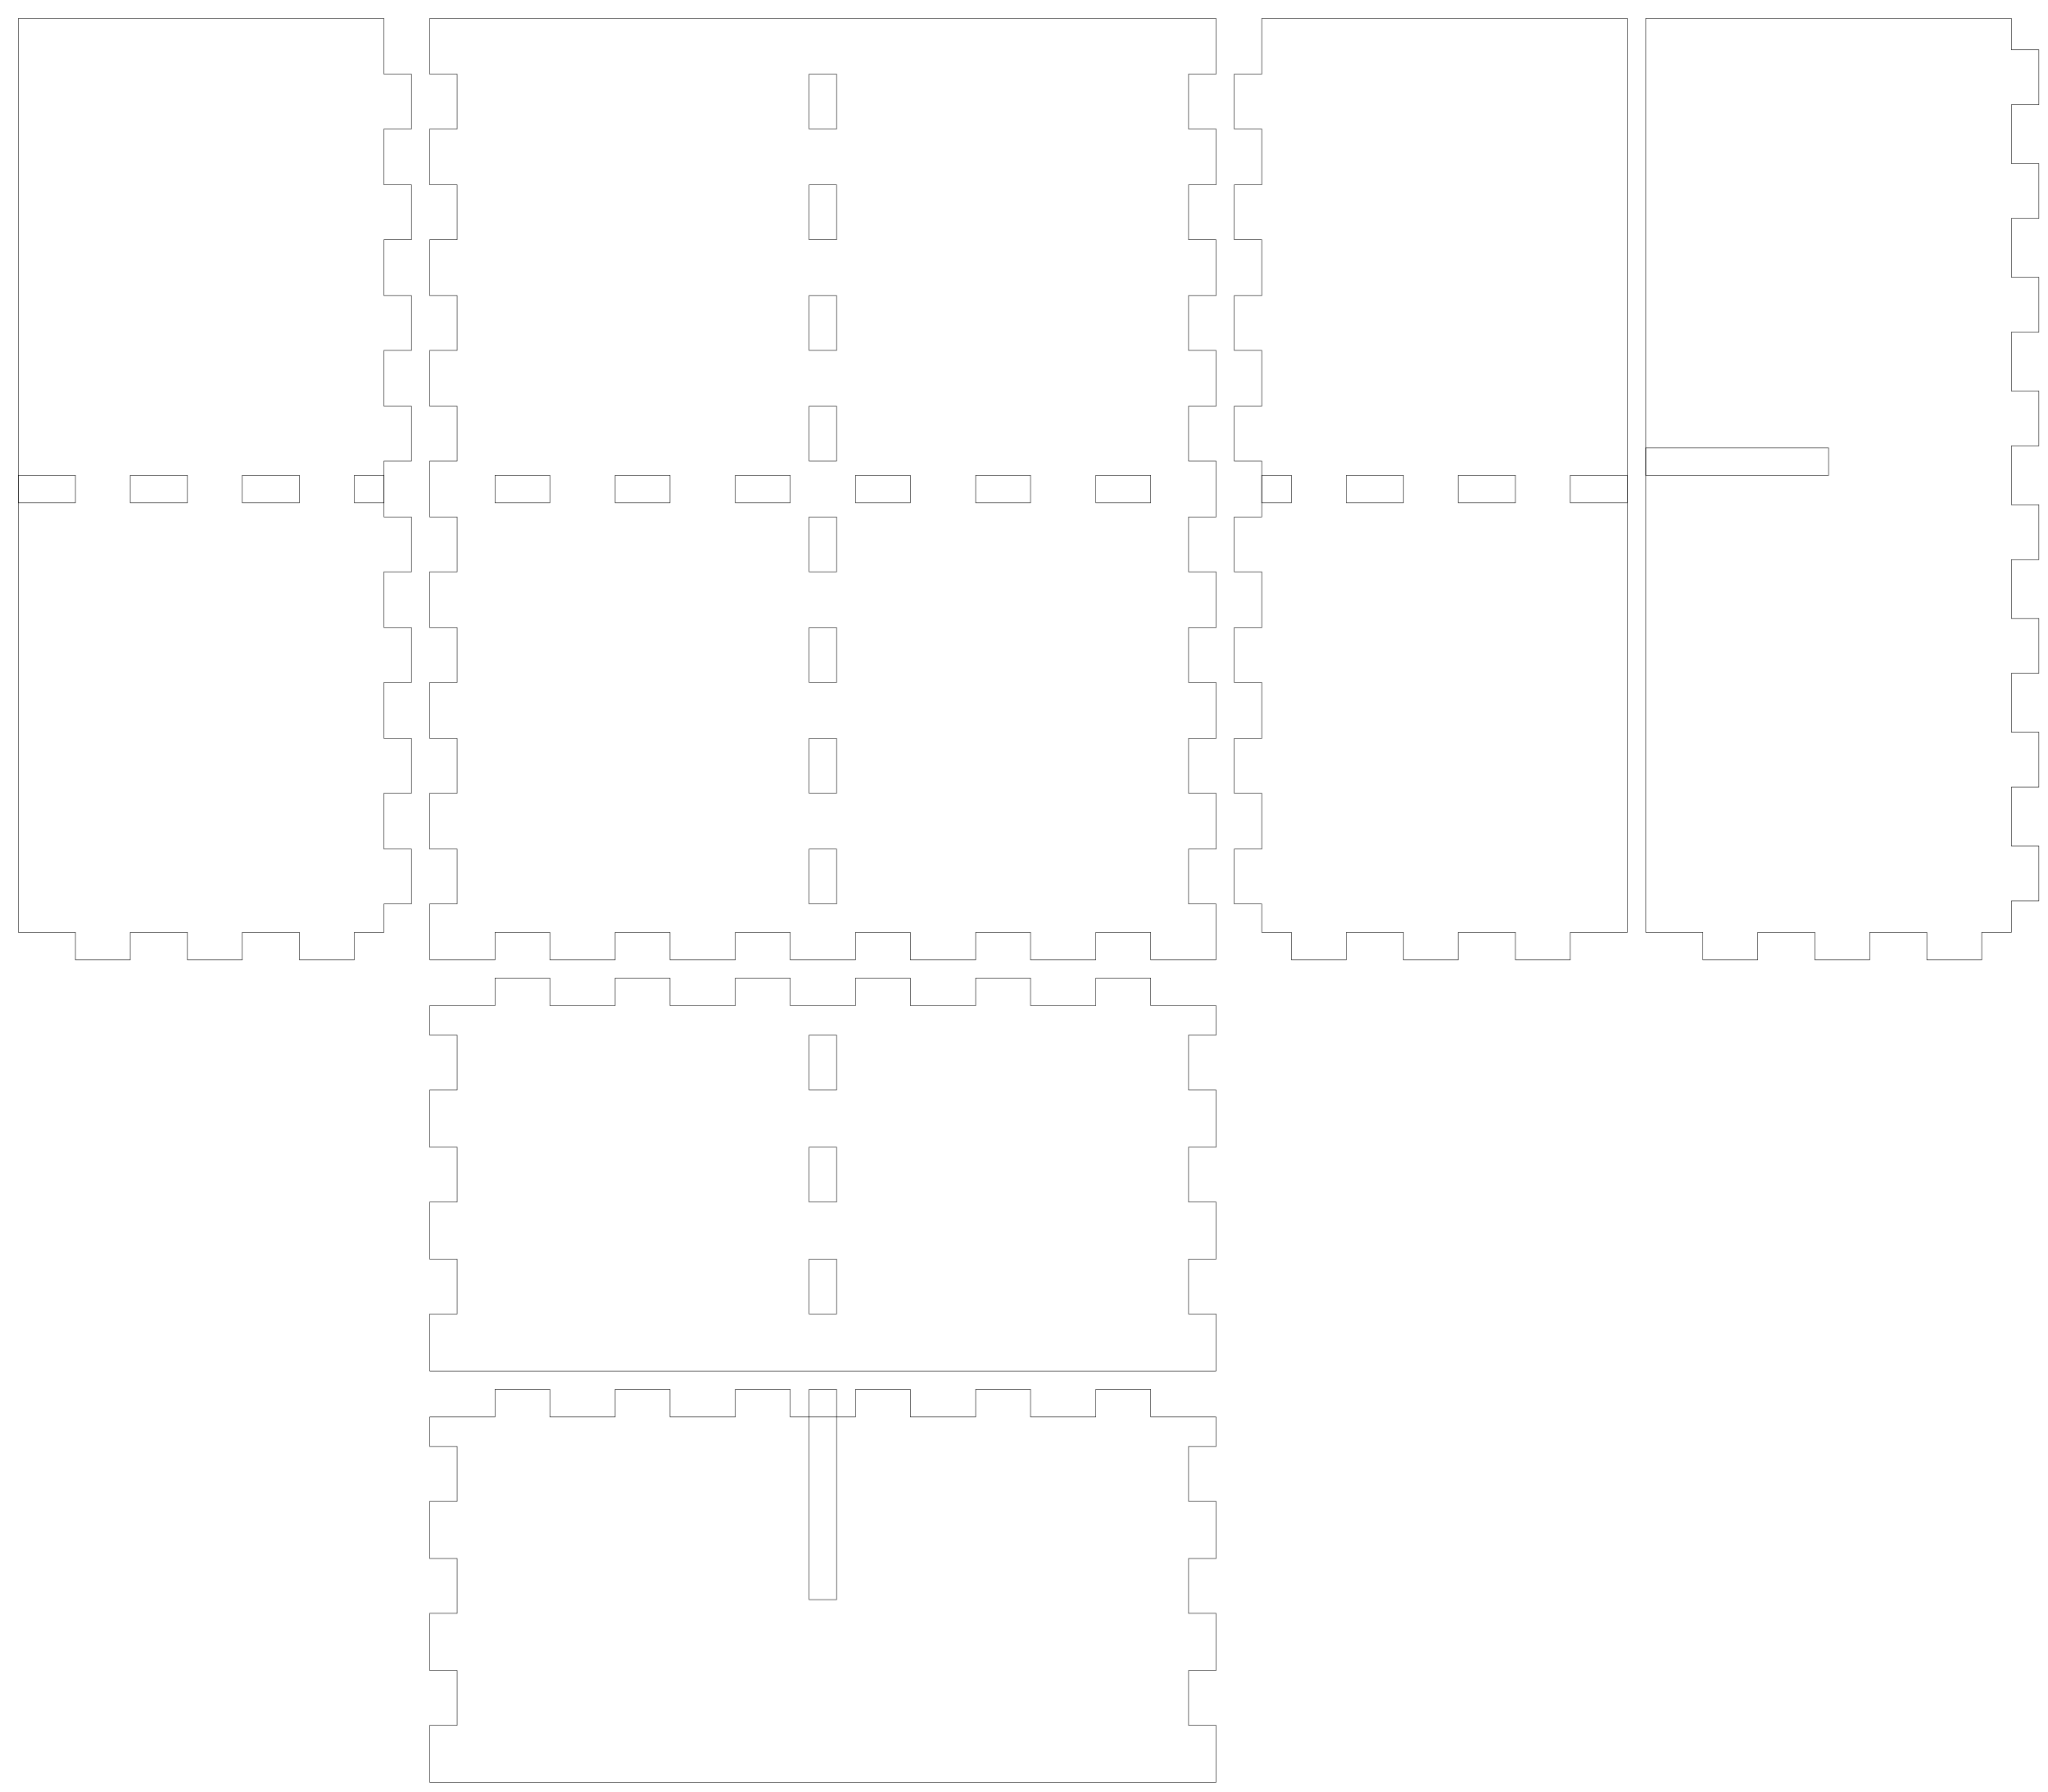
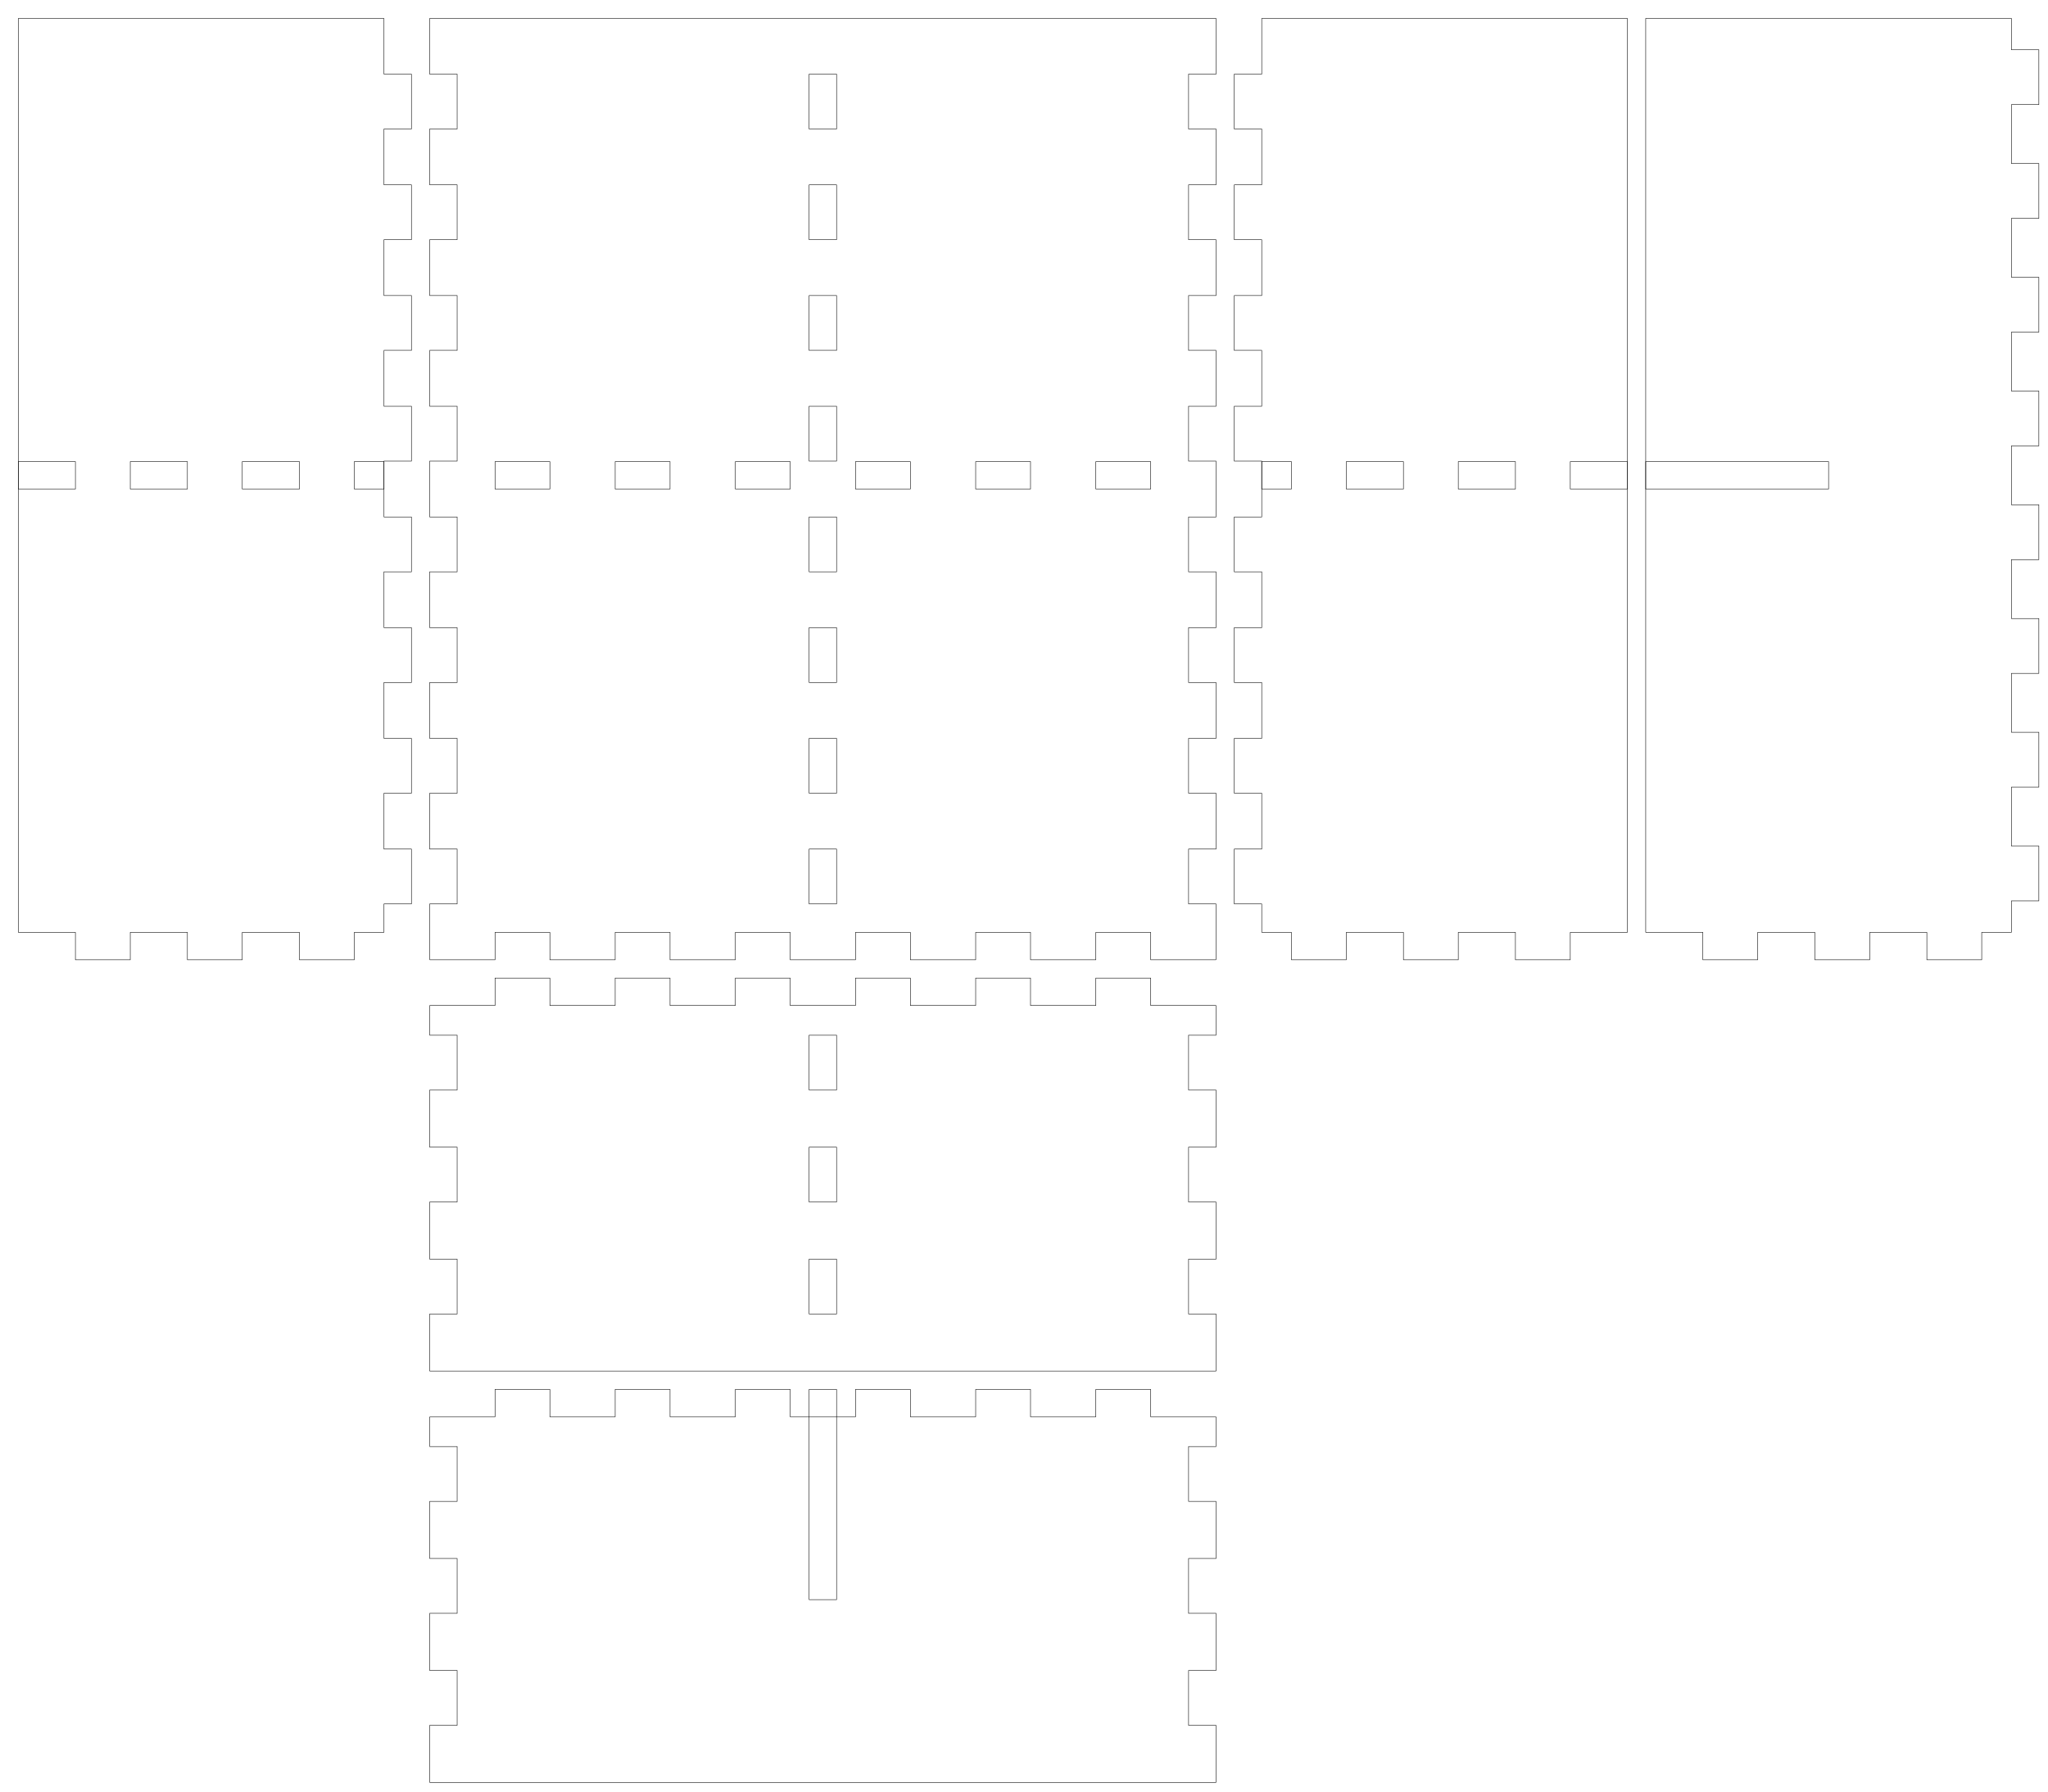
<svg xmlns="http://www.w3.org/2000/svg" width="224mm" height="196mm" viewBox="0 0 224 196" version="1.1" id="svg5">
  <defs id="defs2" />
  <g id="layer1">
    <g id="piece_001">
      <path id="side_001" style="fill:none;stroke:#000000;stroke-width:0.051" d="M 47 110 L 54.143 110 L 54.143 107 L 60.143 107 L 60.143 110 L 67.286 110 L 67.286 107 L 73.286 107 L 73.286 110 L 80.429 110 L 80.429 107 L 86.429 107 L 86.429 110 L 93.571 110 L 93.571 107 L 99.571 107 L 99.571 110 L 106.714 110 L 106.714 107 L 112.714 107 L 112.714 110 L 119.857 110 L 119.857 107 L 125.857 107 L 125.857 110 L 133 110" />
      <path id="side_002" style="fill:none;stroke:#000000;stroke-width:0.051" d="M 133 110 L 133 113.25 L 130 113.25 L 130 119.25 L 133 119.25 L 133 125.5 L 130 125.5 L 130 131.5 L 133 131.5 L 133 137.75 L 130 137.75 L 130 143.75 L 133 143.75 L 133 150" />
      <path id="hole_001" style="fill:none;stroke:#000000;stroke-width:0.051" d="M 88.5 113.25 L 88.5 119.25 L 91.5 119.25 L 91.5 113.25 L 88.5 113.25 Z" />
      <path id="hole_002" style="fill:none;stroke:#000000;stroke-width:0.051" d="M 88.5 125.5 L 88.5 131.5 L 91.5 131.5 L 91.5 125.5 L 88.5 125.5 Z" />
      <path id="hole_003" style="fill:none;stroke:#000000;stroke-width:0.051" d="M 88.5 137.75 L 88.5 143.75 L 91.5 143.75 L 91.5 137.75 L 88.5 137.75 Z" />
      <path id="side_003" style="fill:none;stroke:#000000;stroke-width:0.051" d="M 133 150 L 125.857 150 L 125.857 150 L 119.857 150 L 119.857 150 L 112.714 150 L 112.714 150 L 106.714 150 L 106.714 150 L 99.571 150 L 99.571 150 L 93.571 150 L 93.571 150 L 86.429 150 L 86.429 150 L 80.429 150 L 80.429 150 L 73.286 150 L 73.286 150 L 67.286 150 L 67.286 150 L 60.143 150 L 60.143 150 L 54.143 150 L 54.143 150 L 47 150" />
      <path id="side_004" style="fill:none;stroke:#000000;stroke-width:0.051" d="M 47 150 L 47 143.75 L 50 143.75 L 50 137.75 L 47 137.75 L 47 131.5 L 50 131.5 L 50 125.5 L 47 125.5 L 47 119.25 L 50 119.25 L 50 113.25 L 47 113.25 L 47 110" />
    </g>
    <g id="xdivider_001">
      <path id="side_005" style="fill:none;stroke:#000000;stroke-width:0.051" d="M 47 155 L 54.143 155 L 54.143 152 L 60.143 152 L 60.143 155 L 67.286 155 L 67.286 152 L 73.286 152 L 73.286 155 L 80.429 155 L 80.429 152 L 86.429 152 L 86.429 155 L 93.571 155 L 93.571 152 L 99.571 152 L 99.571 155 L 106.714 155 L 106.714 152 L 112.714 152 L 112.714 155 L 119.857 155 L 119.857 152 L 125.857 152 L 125.857 155 L 133 155" />
      <path id="side_006" style="fill:none;stroke:#000000;stroke-width:0.051" d="M 133 155 L 133 158.25 L 130 158.25 L 130 164.25 L 133 164.25 L 133 170.5 L 130 170.5 L 130 176.5 L 133 176.5 L 133 182.75 L 130 182.75 L 130 188.75 L 133 188.75 L 133 195" />
-       <path id="slot_001" style="fill:none;stroke:#000000;stroke-width:0.051" d="M 88.5 152 L 88.5 175 L 91.5 175 L 91.5 152 L 88.5 152 Z" />
+       <path id="slot_001" style="fill:none;stroke:#000000;stroke-width:0.051" d="M 91.5 152 L 91.5 175 L 88.5 175 L 88.5 152 L 91.5 152 Z" />
      <path id="side_007" style="fill:none;stroke:#000000;stroke-width:0.051" d="M 133 195 L 125.857 195 L 125.857 195 L 119.857 195 L 119.857 195 L 112.714 195 L 112.714 195 L 106.714 195 L 106.714 195 L 99.571 195 L 99.571 195 L 93.571 195 L 93.571 195 L 86.429 195 L 86.429 195 L 80.429 195 L 80.429 195 L 73.286 195 L 73.286 195 L 67.286 195 L 67.286 195 L 60.143 195 L 60.143 195 L 54.143 195 L 54.143 195 L 47 195" />
      <path id="side_008" style="fill:none;stroke:#000000;stroke-width:0.051" d="M 47 195 L 47 188.75 L 50 188.75 L 50 182.75 L 47 182.75 L 47 176.5 L 50 176.5 L 50 170.5 L 47 170.5 L 47 164.25 L 50 164.25 L 50 158.25 L 47 158.25 L 47 155" />
    </g>
    <g id="piece_002">
      <path id="side_009" style="fill:none;stroke:#000000;stroke-width:0.051" d="M 2 2 L 8.25 2 L 8.25 2 L 14.25 2 L 14.25 2 L 20.5 2 L 20.5 2 L 26.5 2 L 26.5 2 L 32.75 2 L 32.75 2 L 38.75 2 L 38.75 2 L 42 2" />
      <path id="side_010" style="fill:none;stroke:#000000;stroke-width:0.051" d="M 42 2 L 42 8.111 L 45 8.111 L 45 14.111 L 42 14.111 L 42 20.222 L 45 20.222 L 45 26.222 L 42 26.222 L 42 32.333 L 45 32.333 L 45 38.333 L 42 38.333 L 42 44.444 L 45 44.444 L 45 50.444 L 42 50.444 L 42 56.556 L 45 56.556 L 45 62.556 L 42 62.556 L 42 68.667 L 45 68.667 L 45 74.667 L 42 74.667 L 42 80.778 L 45 80.778 L 45 86.778 L 42 86.778 L 42 92.889 L 45 92.889 L 45 98.889 L 42 98.889 L 42 102" />
      <path id="side_011" style="fill:none;stroke:#000000;stroke-width:0.051" d="M 42 102 L 38.75 102 L 38.75 105 L 32.75 105 L 32.75 102 L 26.5 102 L 26.5 105 L 20.5 105 L 20.5 102 L 14.25 102 L 14.25 105 L 8.25 105 L 8.25 102 L 2 102" />
-       <path id="hole_004" style="fill:none;stroke:#000000;stroke-width:0.051" d="M 42 52 L 38.75 52 L 38.75 55 L 42 55 L 42 52 Z" />
-       <path id="hole_005" style="fill:none;stroke:#000000;stroke-width:0.051" d="M 32.75 52 L 26.5 52 L 26.5 55 L 32.75 55 L 32.75 52 Z" />
-       <path id="hole_006" style="fill:none;stroke:#000000;stroke-width:0.051" d="M 20.5 52 L 14.25 52 L 14.25 55 L 20.5 55 L 20.5 52 Z" />
-       <path id="hole_007" style="fill:none;stroke:#000000;stroke-width:0.051" d="M 8.25 52 L 2 52 L 2 55 L 8.25 55 L 8.25 52 Z" />
+       <path id="hole_004" style="fill:none;stroke:#000000;stroke-width:0.051" d="M 42 53.5 L 38.75 53.5 L 38.75 50.5 L 42 50.5 L 42 53.5 Z" />
+       <path id="hole_005" style="fill:none;stroke:#000000;stroke-width:0.051" d="M 32.75 53.5 L 26.5 53.5 L 26.5 50.5 L 32.75 50.5 L 32.75 53.5 Z" />
+       <path id="hole_006" style="fill:none;stroke:#000000;stroke-width:0.051" d="M 20.5 53.5 L 14.25 53.5 L 14.25 50.5 L 20.5 50.5 L 20.5 53.5 Z" />
+       <path id="hole_007" style="fill:none;stroke:#000000;stroke-width:0.051" d="M 8.25 53.5 L 2 53.5 L 2 50.5 L 8.25 50.5 L 8.25 53.5 Z" />
      <path id="side_012" style="fill:none;stroke:#000000;stroke-width:0.051" d="M 2 102 L 2 98.889 L 2 98.889 L 2 92.889 L 2 92.889 L 2 86.778 L 2 86.778 L 2 80.778 L 2 80.778 L 2 74.667 L 2 74.667 L 2 68.667 L 2 68.667 L 2 62.556 L 2 62.556 L 2 56.556 L 2 56.556 L 2 50.444 L 2 50.444 L 2 44.444 L 2 44.444 L 2 38.333 L 2 38.333 L 2 32.333 L 2 32.333 L 2 26.222 L 2 26.222 L 2 20.222 L 2 20.222 L 2 14.111 L 2 14.111 L 2 8.111 L 2 8.111 L 2 2" />
    </g>
    <g id="ydivider_001">
      <path id="side_013" style="fill:none;stroke:#000000;stroke-width:0.051" d="M 180 2 L 186.25 2 L 186.25 2 L 192.25 2 L 192.25 2 L 198.5 2 L 198.5 2 L 204.5 2 L 204.5 2 L 210.75 2 L 210.75 2 L 216.75 2 L 216.75 2 L 220 2" />
-       <path id="slot_002" style="fill:none;stroke:#000000;stroke-width:0.051" d="M 180 49 L 200 49 L 200 52 L 180 52 L 180 49 Z" />
+       <path id="slot_002" style="fill:none;stroke:#000000;stroke-width:0.051" d="M 180 50.5 L 200 50.5 L 200 53.5 L 180 53.5 L 180 50.5 Z" />
      <path id="side_014" style="fill:none;stroke:#000000;stroke-width:0.051" d="M 220 2 L 220 5.444 L 223 5.444 L 223 11.444 L 220 11.444 L 220 17.889 L 223 17.889 L 223 23.889 L 220 23.889 L 220 30.333 L 223 30.333 L 223 36.333 L 220 36.333 L 220 42.778 L 223 42.778 L 223 48.778 L 220 48.778 L 220 55.222 L 223 55.222 L 223 61.222 L 220 61.222 L 220 67.667 L 223 67.667 L 223 73.667 L 220 73.667 L 220 80.111 L 223 80.111 L 223 86.111 L 220 86.111 L 220 92.556 L 223 92.556 L 223 98.556 L 220 98.556 L 220 102" />
      <path id="side_015" style="fill:none;stroke:#000000;stroke-width:0.051" d="M 220 102 L 216.75 102 L 216.75 105 L 210.75 105 L 210.75 102 L 204.5 102 L 204.5 105 L 198.5 105 L 198.5 102 L 192.25 102 L 192.25 105 L 186.25 105 L 186.25 102 L 180 102" />
      <path id="side_016" style="fill:none;stroke:#000000;stroke-width:0.051" d="M 180 102 L 180 98.556 L 180 98.556 L 180 92.556 L 180 92.556 L 180 86.111 L 180 86.111 L 180 80.111 L 180 80.111 L 180 73.667 L 180 73.667 L 180 67.667 L 180 67.667 L 180 61.222 L 180 61.222 L 180 55.222 L 180 55.222 L 180 48.778 L 180 48.778 L 180 42.778 L 180 42.778 L 180 36.333 L 180 36.333 L 180 30.333 L 180 30.333 L 180 23.889 L 180 23.889 L 180 17.889 L 180 17.889 L 180 11.444 L 180 11.444 L 180 5.444 L 180 5.444 L 180 2" />
    </g>
    <g id="piece_003">
      <path id="side_017" style="fill:none;stroke:#000000;stroke-width:0.051" d="M 47 2 L 54.143 2 L 54.143 2 L 60.143 2 L 60.143 2 L 67.286 2 L 67.286 2 L 73.286 2 L 73.286 2 L 80.429 2 L 80.429 2 L 86.429 2 L 86.429 2 L 93.571 2 L 93.571 2 L 99.571 2 L 99.571 2 L 106.714 2 L 106.714 2 L 112.714 2 L 112.714 2 L 119.857 2 L 119.857 2 L 125.857 2 L 125.857 2 L 133 2" />
      <path id="side_018" style="fill:none;stroke:#000000;stroke-width:0.051" d="M 133 2 L 133 8.111 L 130 8.111 L 130 14.111 L 133 14.111 L 133 20.222 L 130 20.222 L 130 26.222 L 133 26.222 L 133 32.333 L 130 32.333 L 130 38.333 L 133 38.333 L 133 44.444 L 130 44.444 L 130 50.444 L 133 50.444 L 133 56.556 L 130 56.556 L 130 62.556 L 133 62.556 L 133 68.667 L 130 68.667 L 130 74.667 L 133 74.667 L 133 80.778 L 130 80.778 L 130 86.778 L 133 86.778 L 133 92.889 L 130 92.889 L 130 98.889 L 133 98.889 L 133 105" />
      <path id="hole_008" style="fill:none;stroke:#000000;stroke-width:0.051" d="M 88.5 8.111 L 88.5 14.111 L 91.5 14.111 L 91.5 8.111 L 88.5 8.111 Z" />
      <path id="hole_009" style="fill:none;stroke:#000000;stroke-width:0.051" d="M 88.5 20.222 L 88.5 26.222 L 91.5 26.222 L 91.5 20.222 L 88.5 20.222 Z" />
      <path id="hole_010" style="fill:none;stroke:#000000;stroke-width:0.051" d="M 88.5 32.333 L 88.5 38.333 L 91.5 38.333 L 91.5 32.333 L 88.5 32.333 Z" />
      <path id="hole_011" style="fill:none;stroke:#000000;stroke-width:0.051" d="M 88.5 44.444 L 88.5 50.444 L 91.5 50.444 L 91.5 44.444 L 88.5 44.444 Z" />
      <path id="hole_012" style="fill:none;stroke:#000000;stroke-width:0.051" d="M 88.5 56.556 L 88.5 62.556 L 91.5 62.556 L 91.5 56.556 L 88.5 56.556 Z" />
      <path id="hole_013" style="fill:none;stroke:#000000;stroke-width:0.051" d="M 88.5 68.667 L 88.5 74.667 L 91.5 74.667 L 91.5 68.667 L 88.5 68.667 Z" />
      <path id="hole_014" style="fill:none;stroke:#000000;stroke-width:0.051" d="M 88.5 80.778 L 88.5 86.778 L 91.5 86.778 L 91.5 80.778 L 88.5 80.778 Z" />
      <path id="hole_015" style="fill:none;stroke:#000000;stroke-width:0.051" d="M 88.5 92.889 L 88.5 98.889 L 91.5 98.889 L 91.5 92.889 L 88.5 92.889 Z" />
      <path id="side_019" style="fill:none;stroke:#000000;stroke-width:0.051" d="M 133 105 L 125.857 105 L 125.857 102 L 119.857 102 L 119.857 105 L 112.714 105 L 112.714 102 L 106.714 102 L 106.714 105 L 99.571 105 L 99.571 102 L 93.571 102 L 93.571 105 L 86.429 105 L 86.429 102 L 80.429 102 L 80.429 105 L 73.286 105 L 73.286 102 L 67.286 102 L 67.286 105 L 60.143 105 L 60.143 102 L 54.143 102 L 54.143 105 L 47 105" />
-       <path id="hole_016" style="fill:none;stroke:#000000;stroke-width:0.051" d="M 125.857 52 L 119.857 52 L 119.857 55 L 125.857 55 L 125.857 52 Z" />
-       <path id="hole_017" style="fill:none;stroke:#000000;stroke-width:0.051" d="M 112.714 52 L 106.714 52 L 106.714 55 L 112.714 55 L 112.714 52 Z" />
-       <path id="hole_018" style="fill:none;stroke:#000000;stroke-width:0.051" d="M 99.571 52 L 93.571 52 L 93.571 55 L 99.571 55 L 99.571 52 Z" />
-       <path id="hole_019" style="fill:none;stroke:#000000;stroke-width:0.051" d="M 86.429 52 L 80.429 52 L 80.429 55 L 86.429 55 L 86.429 52 Z" />
-       <path id="hole_020" style="fill:none;stroke:#000000;stroke-width:0.051" d="M 73.286 52 L 67.286 52 L 67.286 55 L 73.286 55 L 73.286 52 Z" />
-       <path id="hole_021" style="fill:none;stroke:#000000;stroke-width:0.051" d="M 60.143 52 L 54.143 52 L 54.143 55 L 60.143 55 L 60.143 52 Z" />
+       <path id="hole_016" style="fill:none;stroke:#000000;stroke-width:0.051" d="M 125.857 50.5 L 119.857 50.5 L 119.857 53.5 L 125.857 53.5 L 125.857 50.5 Z" />
+       <path id="hole_017" style="fill:none;stroke:#000000;stroke-width:0.051" d="M 112.714 50.5 L 106.714 50.5 L 106.714 53.5 L 112.714 53.5 L 112.714 50.5 Z" />
+       <path id="hole_018" style="fill:none;stroke:#000000;stroke-width:0.051" d="M 99.571 50.5 L 93.571 50.5 L 93.571 53.5 L 99.571 53.5 L 99.571 50.5 Z" />
+       <path id="hole_019" style="fill:none;stroke:#000000;stroke-width:0.051" d="M 86.429 50.5 L 80.429 50.5 L 80.429 53.5 L 86.429 53.5 L 86.429 50.5 Z" />
+       <path id="hole_020" style="fill:none;stroke:#000000;stroke-width:0.051" d="M 73.286 50.5 L 67.286 50.5 L 67.286 53.5 L 73.286 53.5 L 73.286 50.5 Z" />
+       <path id="hole_021" style="fill:none;stroke:#000000;stroke-width:0.051" d="M 60.143 50.5 L 54.143 50.5 L 54.143 53.5 L 60.143 53.5 L 60.143 50.5 Z" />
      <path id="side_020" style="fill:none;stroke:#000000;stroke-width:0.051" d="M 47 105 L 47 98.889 L 50 98.889 L 50 92.889 L 47 92.889 L 47 86.778 L 50 86.778 L 50 80.778 L 47 80.778 L 47 74.667 L 50 74.667 L 50 68.667 L 47 68.667 L 47 62.556 L 50 62.556 L 50 56.556 L 47 56.556 L 47 50.444 L 50 50.444 L 50 44.444 L 47 44.444 L 47 38.333 L 50 38.333 L 50 32.333 L 47 32.333 L 47 26.222 L 50 26.222 L 50 20.222 L 47 20.222 L 47 14.111 L 50 14.111 L 50 8.111 L 47 8.111 L 47 2" />
    </g>
    <g id="piece_004">
      <path id="side_021" style="fill:none;stroke:#000000;stroke-width:0.051" d="M 138 2 L 141.25 2 L 141.25 2 L 147.25 2 L 147.25 2 L 153.5 2 L 153.5 2 L 159.5 2 L 159.5 2 L 165.75 2 L 165.75 2 L 171.75 2 L 171.75 2 L 178 2" />
      <path id="side_022" style="fill:none;stroke:#000000;stroke-width:0.051" d="M 178 2 L 178 8.111 L 178 8.111 L 178 14.111 L 178 14.111 L 178 20.222 L 178 20.222 L 178 26.222 L 178 26.222 L 178 32.333 L 178 32.333 L 178 38.333 L 178 38.333 L 178 44.444 L 178 44.444 L 178 50.444 L 178 50.444 L 178 56.556 L 178 56.556 L 178 62.556 L 178 62.556 L 178 68.667 L 178 68.667 L 178 74.667 L 178 74.667 L 178 80.778 L 178 80.778 L 178 86.778 L 178 86.778 L 178 92.889 L 178 92.889 L 178 98.889 L 178 98.889 L 178 102" />
      <path id="side_023" style="fill:none;stroke:#000000;stroke-width:0.051" d="M 178 102 L 171.75 102 L 171.75 105 L 165.75 105 L 165.75 102 L 159.5 102 L 159.5 105 L 153.5 105 L 153.5 102 L 147.25 102 L 147.25 105 L 141.25 105 L 141.25 102 L 138 102" />
-       <path id="hole_022" style="fill:none;stroke:#000000;stroke-width:0.051" d="M 178 52 L 171.75 52 L 171.75 55 L 178 55 L 178 52 Z" />
-       <path id="hole_023" style="fill:none;stroke:#000000;stroke-width:0.051" d="M 165.75 52 L 159.5 52 L 159.5 55 L 165.75 55 L 165.75 52 Z" />
-       <path id="hole_024" style="fill:none;stroke:#000000;stroke-width:0.051" d="M 153.5 52 L 147.25 52 L 147.25 55 L 153.5 55 L 153.5 52 Z" />
-       <path id="hole_025" style="fill:none;stroke:#000000;stroke-width:0.051" d="M 141.25 52 L 138 52 L 138 55 L 141.25 55 L 141.25 52 Z" />
+       <path id="hole_022" style="fill:none;stroke:#000000;stroke-width:0.051" d="M 178 53.5 L 171.75 53.5 L 171.75 50.5 L 178 50.5 L 178 53.5 Z" />
+       <path id="hole_023" style="fill:none;stroke:#000000;stroke-width:0.051" d="M 165.75 53.5 L 159.5 53.5 L 159.5 50.5 L 165.75 50.5 L 165.75 53.5 Z" />
+       <path id="hole_024" style="fill:none;stroke:#000000;stroke-width:0.051" d="M 153.5 53.5 L 147.25 53.5 L 147.25 50.5 L 153.5 50.5 L 153.5 53.5 Z" />
+       <path id="hole_025" style="fill:none;stroke:#000000;stroke-width:0.051" d="M 141.25 53.5 L 138 53.5 L 138 50.5 L 141.25 50.5 L 141.25 53.5 Z" />
      <path id="side_024" style="fill:none;stroke:#000000;stroke-width:0.051" d="M 138 102 L 138 98.889 L 135 98.889 L 135 92.889 L 138 92.889 L 138 86.778 L 135 86.778 L 135 80.778 L 138 80.778 L 138 74.667 L 135 74.667 L 135 68.667 L 138 68.667 L 138 62.556 L 135 62.556 L 135 56.556 L 138 56.556 L 138 50.444 L 135 50.444 L 135 44.444 L 138 44.444 L 138 38.333 L 135 38.333 L 135 32.333 L 138 32.333 L 138 26.222 L 135 26.222 L 135 20.222 L 138 20.222 L 138 14.111 L 135 14.111 L 135 8.111 L 138 8.111 L 138 2" />
    </g>
  </g>
</svg>
